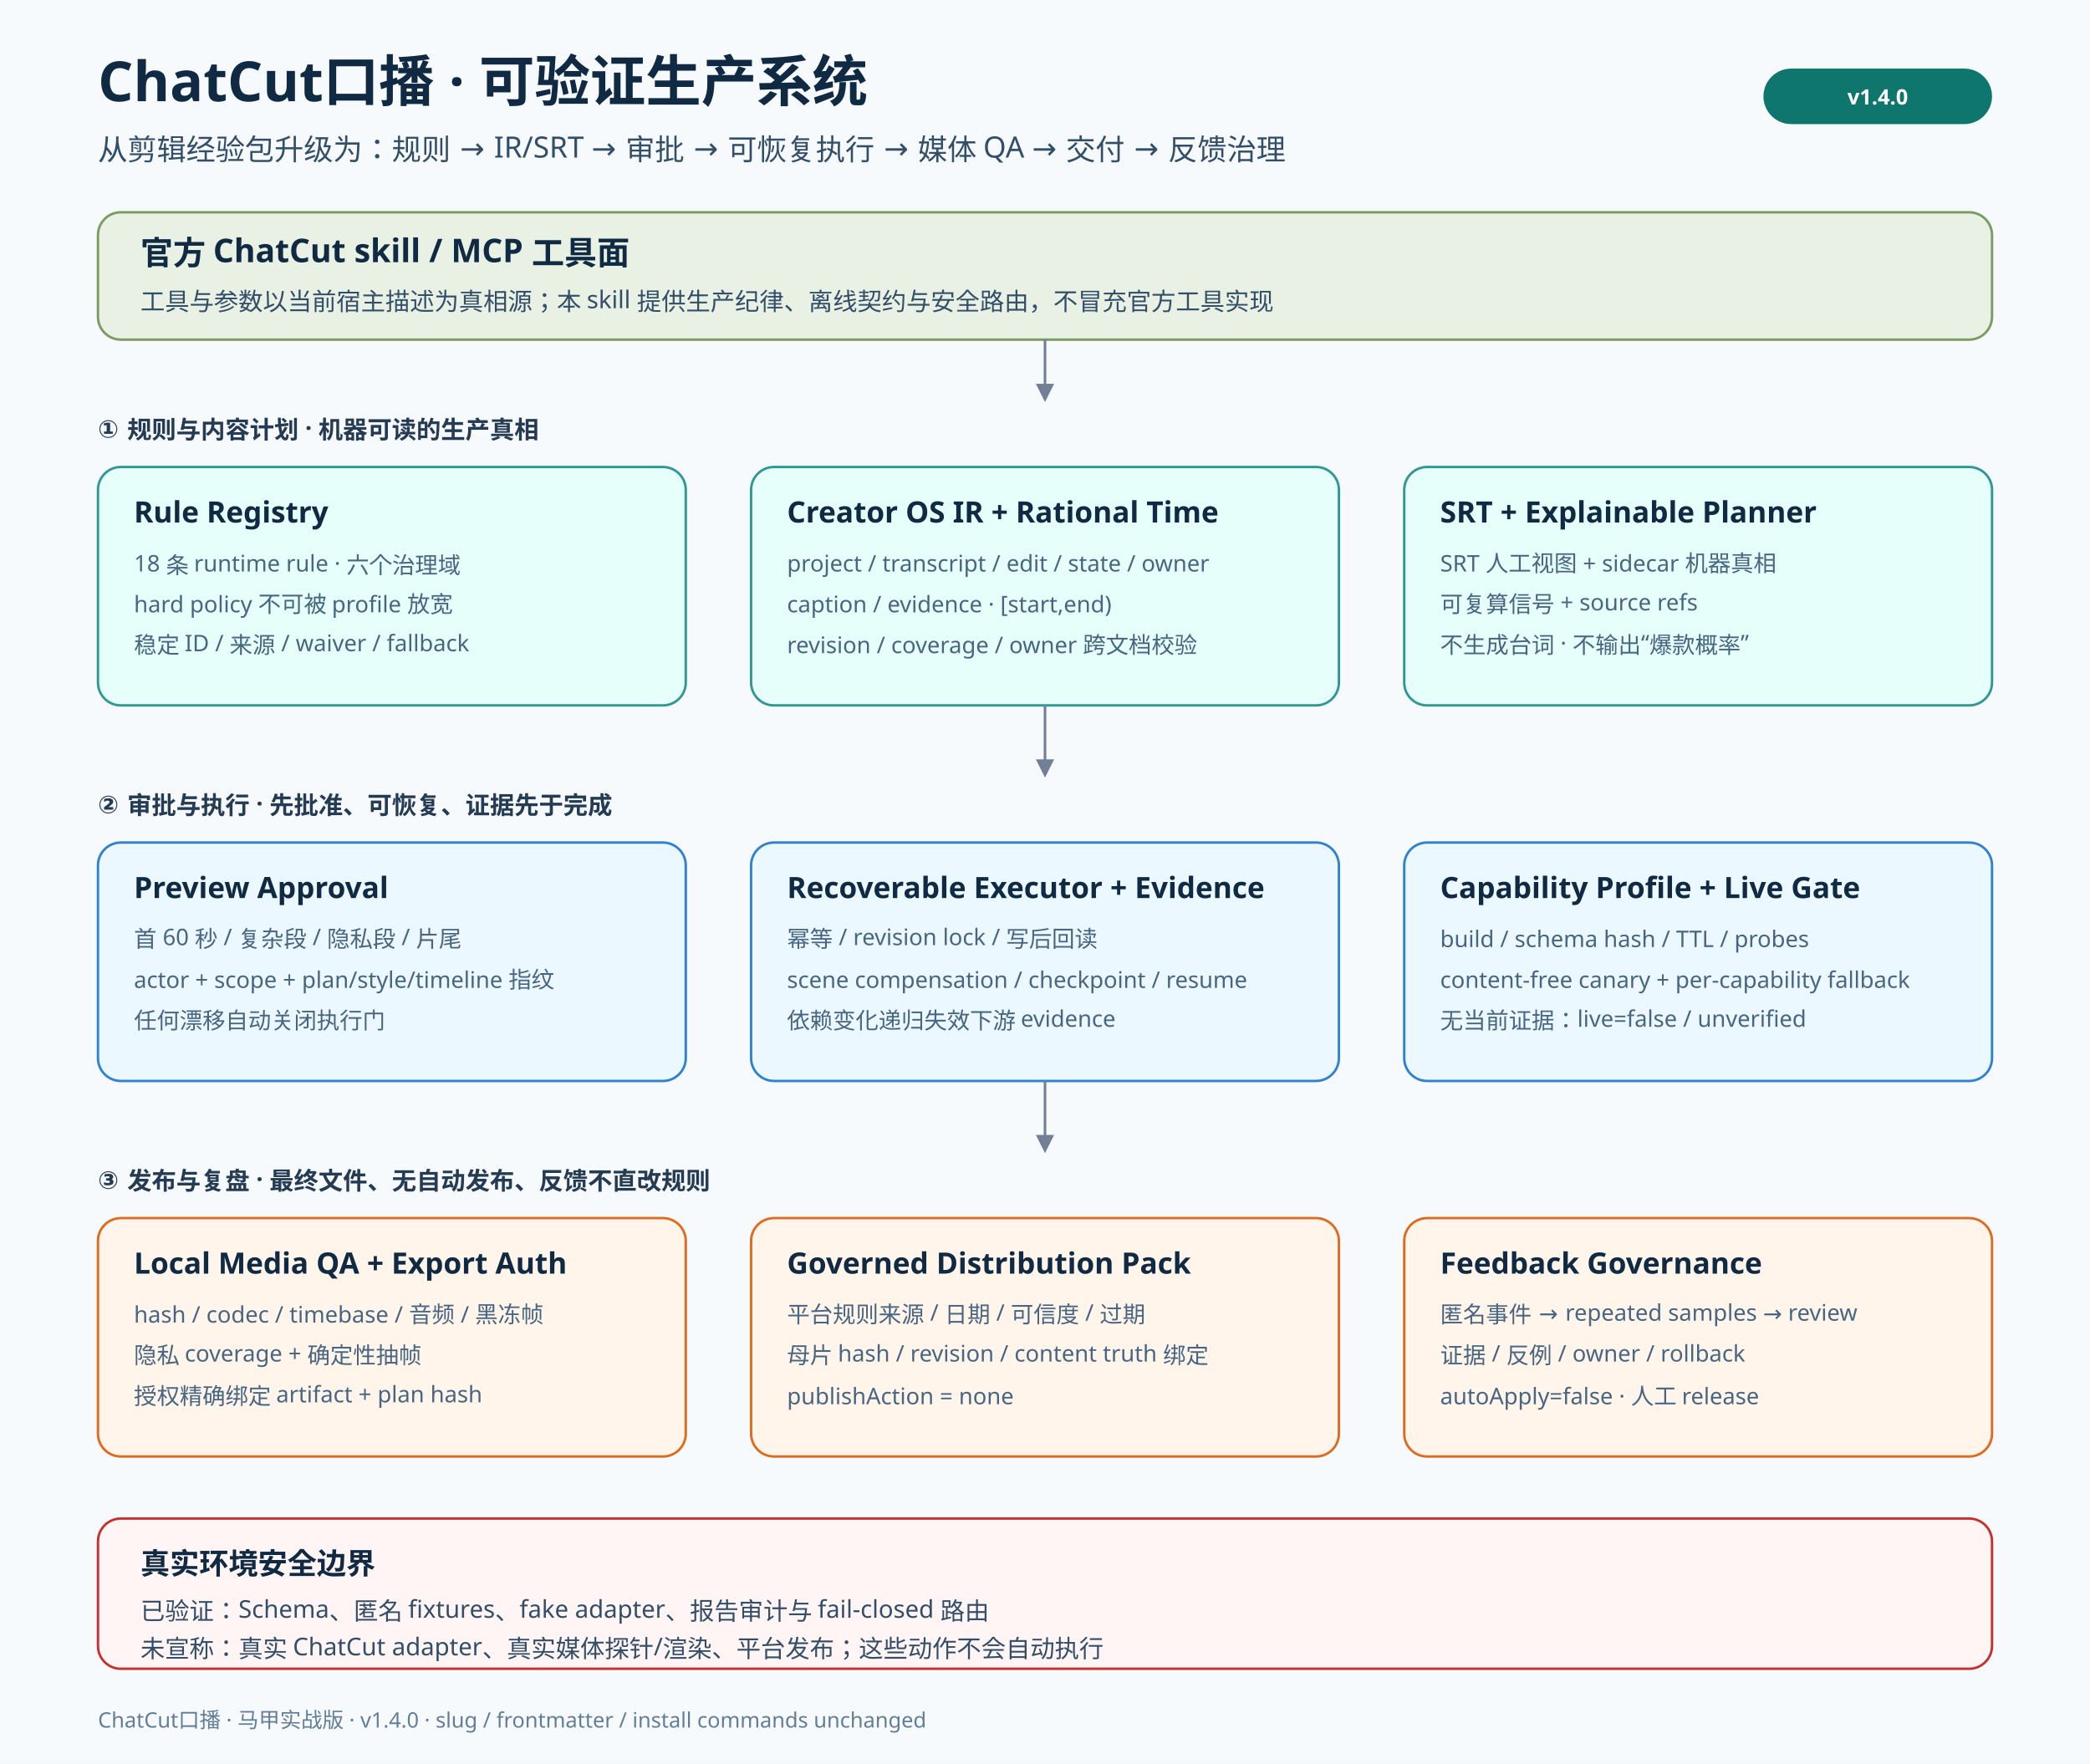
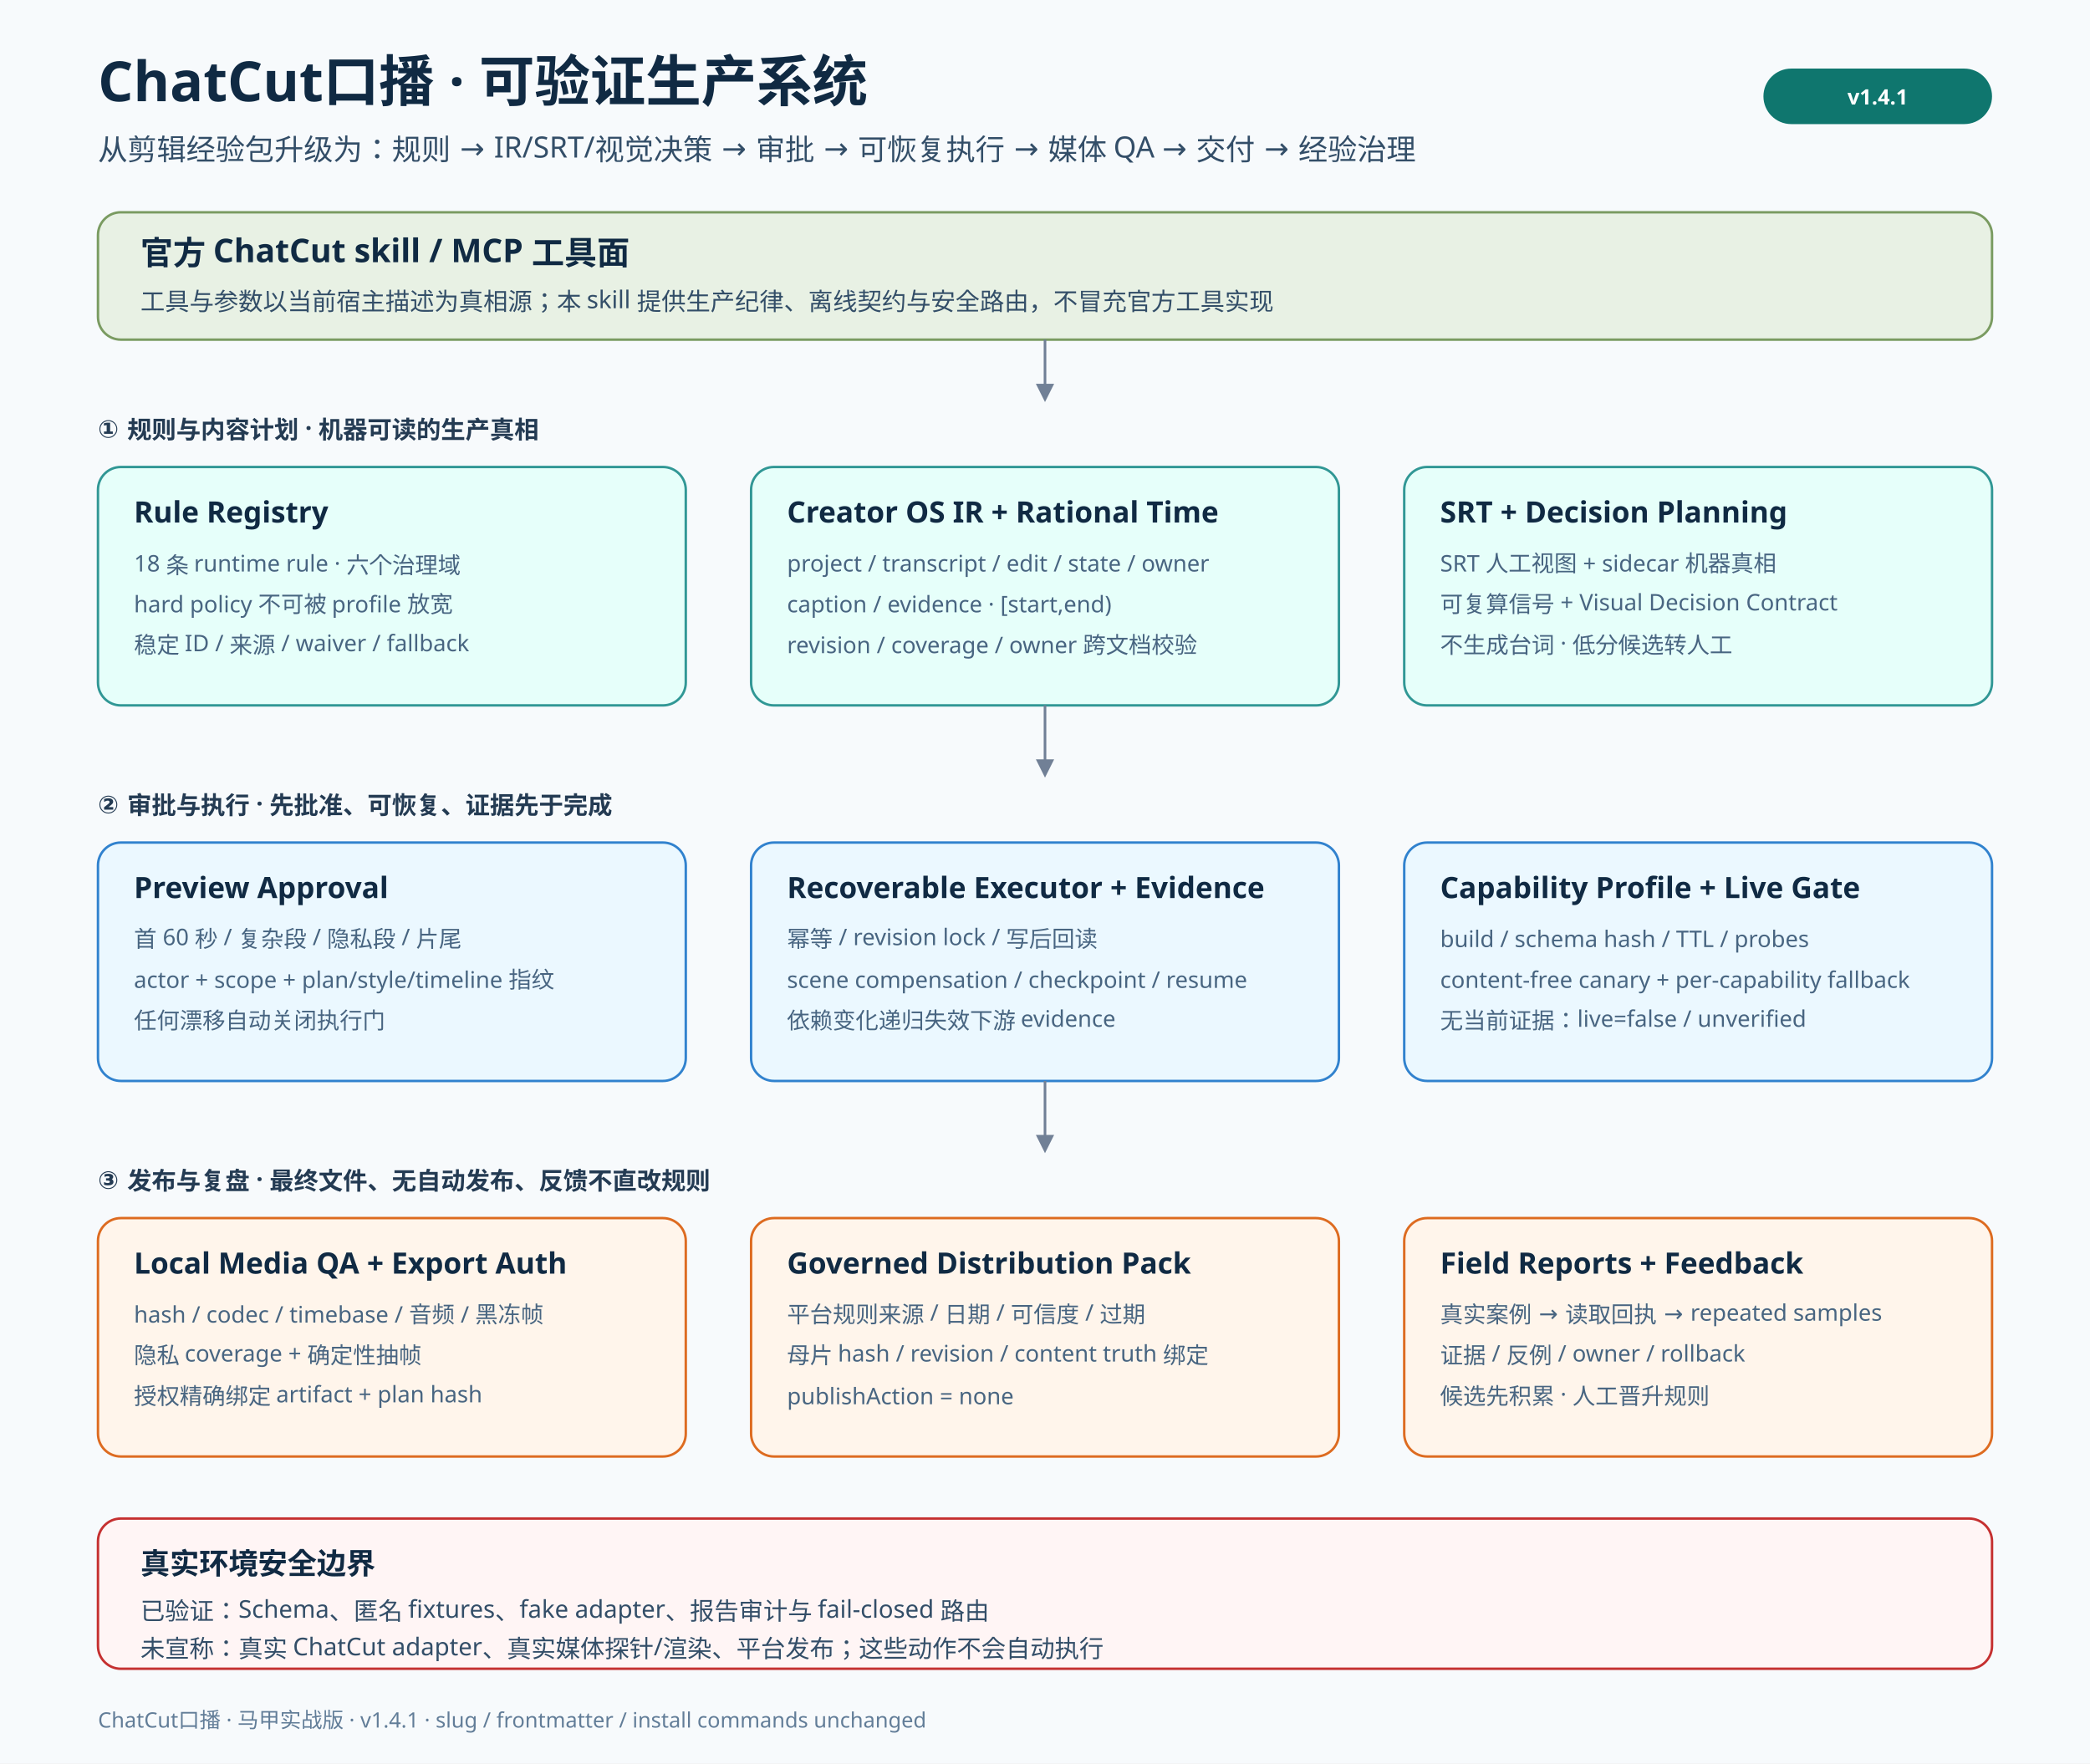
<svg xmlns="http://www.w3.org/2000/svg" viewBox="0 0 1280 1080" font-family="'PingFang SC','Hiragino Sans GB','Microsoft YaHei',sans-serif">
  <defs>
    <marker id="arrow" viewBox="0 0 10 10" refX="8" refY="5" markerWidth="7" markerHeight="7" orient="auto-start-reverse">
      <path d="M0,0 L10,5 L0,10 z" fill="#718096" />
    </marker>
    <style>
      .title{fill:#102A43;font-weight:700}.body{fill:#334E68}.muted{fill:#627D98}
      .cardTitle{fill:#102A43;font-size:18px;font-weight:700}
      .cardBody{fill:#486581;font-size:14px}
      .chip{fill:#FFFFFF;font-size:13px;font-weight:700}
      .section{fill:#243B53;font-size:15px;font-weight:700}
    </style>
  </defs>
  <rect width="1280" height="1080" fill="#F7FAFC" />
  <text x="60" y="62" class="title" font-size="34">ChatCut口播 · 可验证生产系统</text>
-   <text x="60" y="98" class="body" font-size="18">从剪辑经验包升级为：规则 → IR/SRT → 审批 → 可恢复执行 → 媒体 QA → 交付 → 反馈治理</text>
+   <text x="60" y="98" class="body" font-size="18">从剪辑经验包升级为：规则 → IR/SRT/视觉决策 → 审批 → 可恢复执行 → 媒体 QA → 交付 → 经验治理</text>
  <rect x="1080" y="42" width="140" height="34" rx="17" fill="#0F766E" />
-   <text x="1150" y="64" class="chip" text-anchor="middle">v1.4.0</text>
+   <text x="1150" y="64" class="chip" text-anchor="middle">v1.4.1</text>
  <rect x="60" y="130" width="1160" height="78" rx="14" fill="#E8F1E4" stroke="#7A9B61" stroke-width="1.5" />
  <text x="86" y="162" class="title" font-size="20">官方 ChatCut skill / MCP 工具面</text>
  <text x="86" y="190" class="body" font-size="15">工具与参数以当前宿主描述为真相源；本 skill 提供生产纪律、离线契约与安全路由，不冒充官方工具实现</text>
  <path d="M640,208 L640,244" stroke="#718096" stroke-width="1.6" marker-end="url(#arrow)" />
  <text x="60" y="268" class="section">① 规则与内容计划 · 机器可读的生产真相</text>
  <g>
    <rect x="60" y="286" width="360" height="146" rx="14" fill="#E6FFFA" stroke="#319795" stroke-width="1.5" />
    <text x="82" y="320" class="cardTitle">Rule Registry</text>
    <text x="82" y="350" class="cardBody">18 条 runtime rule · 六个治理域</text>
    <text x="82" y="375" class="cardBody">hard policy 不可被 profile 放宽</text>
    <text x="82" y="400" class="cardBody">稳定 ID / 来源 / waiver / fallback</text>
    <rect x="460" y="286" width="360" height="146" rx="14" fill="#E6FFFA" stroke="#319795" stroke-width="1.5" />
    <text x="482" y="320" class="cardTitle">Creator OS IR + Rational Time</text>
    <text x="482" y="350" class="cardBody">project / transcript / edit / state / owner</text>
    <text x="482" y="375" class="cardBody">caption / evidence · [start,end)</text>
    <text x="482" y="400" class="cardBody">revision / coverage / owner 跨文档校验</text>
    <rect x="860" y="286" width="360" height="146" rx="14" fill="#E6FFFA" stroke="#319795" stroke-width="1.5" />
-     <text x="882" y="320" class="cardTitle">SRT + Explainable Planner</text>
+     <text x="882" y="320" class="cardTitle">SRT + Decision Planning</text>
    <text x="882" y="350" class="cardBody">SRT 人工视图 + sidecar 机器真相</text>
-     <text x="882" y="375" class="cardBody">可复算信号 + source refs</text>
-     <text x="882" y="400" class="cardBody">不生成台词 · 不输出“爆款概率”</text>
+     <text x="882" y="375" class="cardBody">可复算信号 + Visual Decision Contract</text>
+     <text x="882" y="400" class="cardBody">不生成台词 · 低分候选转人工</text>
  </g>
  <path d="M640,432 L640,474" stroke="#718096" stroke-width="1.6" marker-end="url(#arrow)" />
  <text x="60" y="498" class="section">② 审批与执行 · 先批准、可恢复、证据先于完成</text>
  <g>
    <rect x="60" y="516" width="360" height="146" rx="14" fill="#EBF8FF" stroke="#3182CE" stroke-width="1.5" />
    <text x="82" y="550" class="cardTitle">Preview Approval</text>
    <text x="82" y="580" class="cardBody">首 60 秒 / 复杂段 / 隐私段 / 片尾</text>
    <text x="82" y="605" class="cardBody">actor + scope + plan/style/timeline 指纹</text>
    <text x="82" y="630" class="cardBody">任何漂移自动关闭执行门</text>
    <rect x="460" y="516" width="360" height="146" rx="14" fill="#EBF8FF" stroke="#3182CE" stroke-width="1.5" />
    <text x="482" y="550" class="cardTitle">Recoverable Executor + Evidence</text>
    <text x="482" y="580" class="cardBody">幂等 / revision lock / 写后回读</text>
    <text x="482" y="605" class="cardBody">scene compensation / checkpoint / resume</text>
    <text x="482" y="630" class="cardBody">依赖变化递归失效下游 evidence</text>
    <rect x="860" y="516" width="360" height="146" rx="14" fill="#EBF8FF" stroke="#3182CE" stroke-width="1.5" />
    <text x="882" y="550" class="cardTitle">Capability Profile + Live Gate</text>
    <text x="882" y="580" class="cardBody">build / schema hash / TTL / probes</text>
    <text x="882" y="605" class="cardBody">content-free canary + per-capability fallback</text>
    <text x="882" y="630" class="cardBody">无当前证据：live=false / unverified</text>
  </g>
  <path d="M640,662 L640,704" stroke="#718096" stroke-width="1.6" marker-end="url(#arrow)" />
  <text x="60" y="728" class="section">③ 发布与复盘 · 最终文件、无自动发布、反馈不直改规则</text>
  <g>
    <rect x="60" y="746" width="360" height="146" rx="14" fill="#FFF5EB" stroke="#DD6B20" stroke-width="1.5" />
    <text x="82" y="780" class="cardTitle">Local Media QA + Export Auth</text>
    <text x="82" y="810" class="cardBody">hash / codec / timebase / 音频 / 黑冻帧</text>
    <text x="82" y="835" class="cardBody">隐私 coverage + 确定性抽帧</text>
    <text x="82" y="860" class="cardBody">授权精确绑定 artifact + plan hash</text>
    <rect x="460" y="746" width="360" height="146" rx="14" fill="#FFF5EB" stroke="#DD6B20" stroke-width="1.5" />
    <text x="482" y="780" class="cardTitle">Governed Distribution Pack</text>
    <text x="482" y="810" class="cardBody">平台规则来源 / 日期 / 可信度 / 过期</text>
    <text x="482" y="835" class="cardBody">母片 hash / revision / content truth 绑定</text>
    <text x="482" y="860" class="cardBody">publishAction = none</text>
    <rect x="860" y="746" width="360" height="146" rx="14" fill="#FFF5EB" stroke="#DD6B20" stroke-width="1.5" />
-     <text x="882" y="780" class="cardTitle">Feedback Governance</text>
-     <text x="882" y="810" class="cardBody">匿名事件 → repeated samples → review</text>
+     <text x="882" y="780" class="cardTitle">Field Reports + Feedback</text>
+     <text x="882" y="810" class="cardBody">真实案例 → 读取回执 → repeated samples</text>
    <text x="882" y="835" class="cardBody">证据 / 反例 / owner / rollback</text>
-     <text x="882" y="860" class="cardBody">autoApply=false · 人工 release</text>
+     <text x="882" y="860" class="cardBody">候选先积累 · 人工晋升规则</text>
  </g>
  <rect x="60" y="930" width="1160" height="92" rx="14" fill="#FFF5F5" stroke="#C53030" stroke-width="1.5" />
  <text x="86" y="964" class="title" font-size="18">真实环境安全边界</text>
  <text x="86" y="992" class="body" font-size="15">已验证：Schema、匿名 fixtures、fake adapter、报告审计与 fail-closed 路由</text>
  <text x="86" y="1015" class="body" font-size="15">未宣称：真实 ChatCut adapter、真实媒体探针/渲染、平台发布；这些动作不会自动执行</text>
-   <text x="60" y="1058" class="muted" font-size="13">ChatCut口播 · 马甲实战版 · v1.4.0 · slug / frontmatter / install commands unchanged</text>
+   <text x="60" y="1058" class="muted" font-size="13">ChatCut口播 · 马甲实战版 · v1.4.1 · slug / frontmatter / install commands unchanged</text>
</svg>
